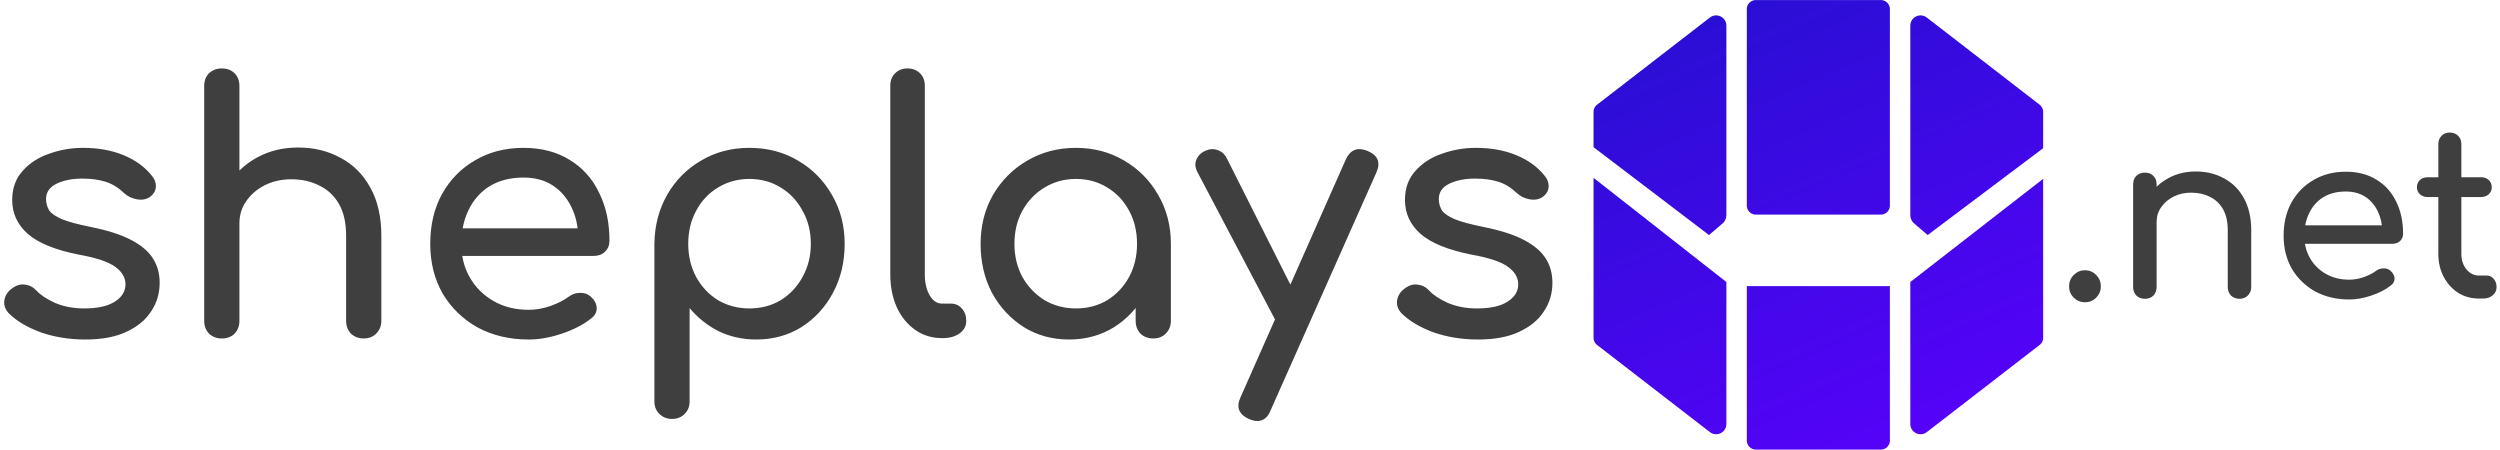
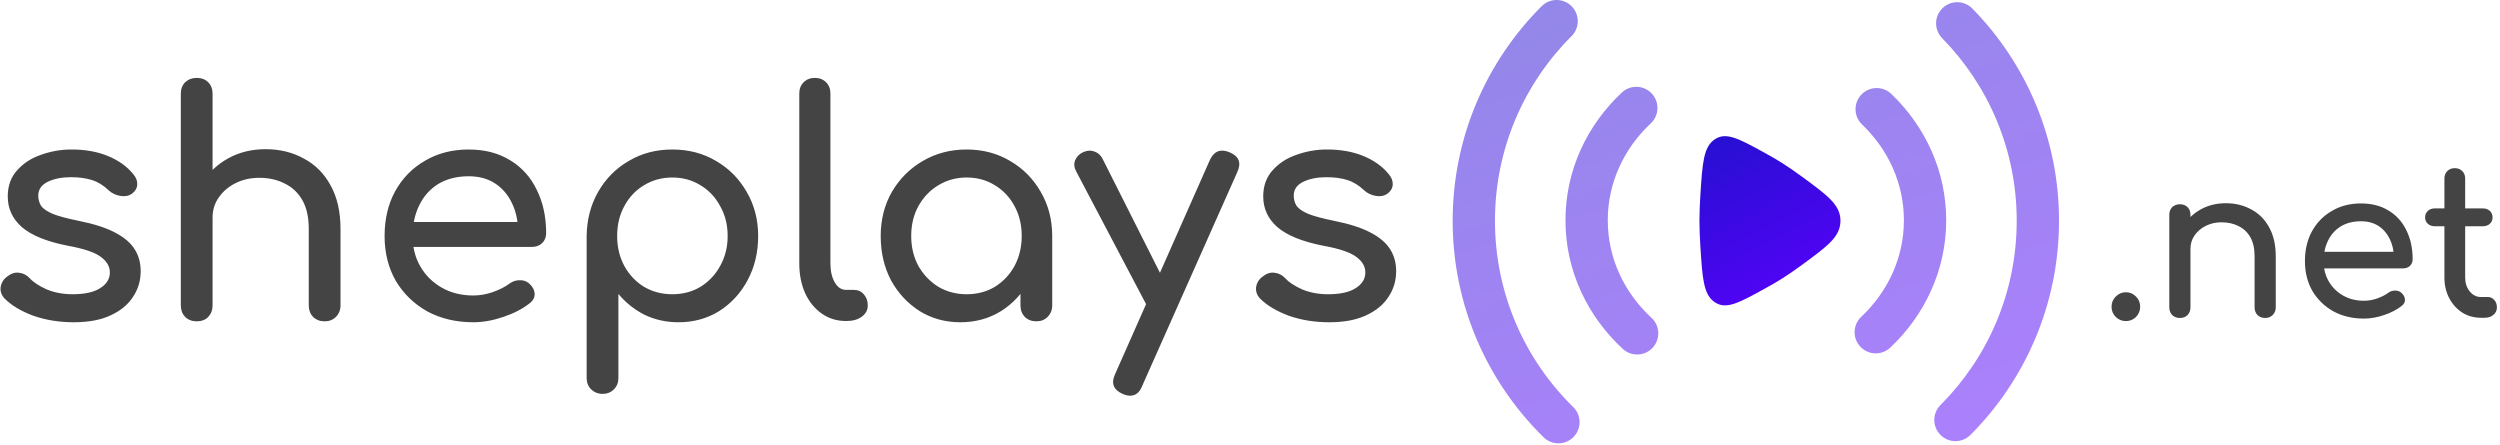
- <svg xmlns="http://www.w3.org/2000/svg" width="695" height="125" fill="none">
-   <path fill="#3F3F3F" d="M579.616 84.024c-1.195 0-2.24-.427-3.136-1.28-.853-.896-1.28-1.941-1.28-3.136 0-1.237.427-2.283 1.28-3.136.896-.896 1.941-1.344 3.136-1.344 1.237 0 2.283.448 3.136 1.344.853.853 1.28 1.899 1.28 3.136 0 1.195-.427 2.24-1.28 3.136-.853.853-1.899 1.28-3.136 1.28Zm42.962-.96c-.939 0-1.728-.299-2.368-.896-.597-.64-.896-1.43-.896-2.368V64.056c0-2.432-.448-4.416-1.344-5.952-.896-1.536-2.112-2.667-3.648-3.392-1.493-.768-3.221-1.152-5.184-1.152-1.792 0-3.413.363-4.864 1.088-1.451.725-2.603 1.707-3.456 2.944-.853 1.195-1.28 2.581-1.28 4.16h-4.032c0-2.688.64-5.077 1.92-7.168 1.323-2.133 3.115-3.819 5.376-5.056s4.8-1.856 7.616-1.856c2.944 0 5.568.64 7.872 1.92 2.347 1.237 4.181 3.072 5.504 5.504 1.365 2.432 2.048 5.419 2.048 8.96V79.8c0 .939-.32 1.728-.96 2.368-.597.597-1.365.896-2.304.896Zm-26.304 0c-.939 0-1.728-.299-2.368-.896-.597-.64-.896-1.43-.896-2.368V51.256c0-.981.299-1.77.896-2.368.64-.597 1.429-.896 2.368-.896.981 0 1.771.299 2.368.896s.896 1.387.896 2.368V79.8c0 .939-.299 1.728-.896 2.368-.597.597-1.387.896-2.368.896Zm56.809.192c-3.541 0-6.699-.747-9.472-2.24-2.731-1.536-4.885-3.627-6.464-6.272-1.536-2.688-2.304-5.76-2.304-9.216 0-3.499.725-6.57 2.176-9.216 1.493-2.688 3.541-4.779 6.144-6.272 2.603-1.536 5.589-2.304 8.96-2.304 3.328 0 6.187.747 8.576 2.24 2.389 1.45 4.203 3.477 5.44 6.08 1.28 2.56 1.92 5.525 1.92 8.896 0 .81-.277 1.493-.832 2.048-.555.512-1.259.768-2.112.768h-25.792v-5.12h25.6l-2.624 1.792c-.043-2.133-.469-4.032-1.28-5.696-.811-1.707-1.963-3.05-3.456-4.032-1.493-.981-3.307-1.472-5.44-1.472-2.432 0-4.523.533-6.272 1.6-1.707 1.067-3.008 2.539-3.904 4.416-.896 1.835-1.344 3.925-1.344 6.272 0 2.347.533 4.437 1.6 6.272 1.067 1.835 2.539 3.285 4.416 4.352 1.877 1.067 4.032 1.6 6.464 1.6 1.323 0 2.667-.235 4.032-.704 1.408-.512 2.539-1.088 3.392-1.728.64-.47 1.323-.704 2.048-.704.768-.043 1.429.17 1.984.64.725.64 1.109 1.344 1.152 2.112.043.768-.299 1.43-1.024 1.984-1.451 1.152-3.264 2.09-5.44 2.816-2.133.725-4.181 1.088-6.144 1.088ZM689.121 83c-2.133 0-4.053-.533-5.76-1.6-1.707-1.11-3.051-2.603-4.032-4.48-.981-1.877-1.472-3.99-1.472-6.336V40.056c0-.939.299-1.707.896-2.304.597-.597 1.365-.896 2.304-.896.939 0 1.707.299 2.304.896.597.597.896 1.365.896 2.304v30.528c0 1.707.469 3.136 1.408 4.288.939 1.152 2.091 1.728 3.456 1.728h2.176c.768 0 1.408.299 1.92.896.555.597.832 1.365.832 2.304 0 .939-.363 1.707-1.088 2.304-.683.597-1.579.896-2.688.896h-1.152Zm-14.208-28.224c-.896 0-1.621-.256-2.176-.768-.555-.512-.832-1.152-.832-1.92 0-.853.277-1.536.832-2.048.555-.512 1.28-.768 2.176-.768h14.784c.896 0 1.621.256 2.176.768.555.512.832 1.195.832 2.048 0 .768-.277 1.408-.832 1.92-.555.512-1.28.768-2.176.768h-14.784ZM23.744 94.384c-4.48 0-8.64-.672-12.48-2.016-3.776-1.408-6.72-3.168-8.832-5.28-.96-1.024-1.376-2.176-1.248-3.456.192-1.344.832-2.432 1.92-3.264 1.28-1.024 2.528-1.44 3.744-1.248 1.28.128 2.368.672 3.264 1.632 1.088 1.216 2.816 2.368 5.184 3.456 2.432 1.024 5.12 1.536 8.064 1.536 3.712 0 6.528-.608 8.448-1.824 1.984-1.216 3.008-2.784 3.072-4.704.064-1.92-.864-3.584-2.784-4.992-1.856-1.408-5.28-2.56-10.272-3.456-6.464-1.28-11.168-3.2-14.112-5.76-2.88-2.56-4.32-5.696-4.32-9.408 0-3.264.96-5.952 2.88-8.064 1.92-2.176 4.384-3.776 7.392-4.8a27.447 27.447 0 0 1 9.408-1.632c4.224 0 7.968.672 11.232 2.016 3.264 1.344 5.856 3.2 7.776 5.568.896 1.024 1.312 2.112 1.248 3.264-.064 1.088-.608 2.016-1.632 2.784-1.024.704-2.24.928-3.648.672s-2.592-.832-3.552-1.728c-1.6-1.536-3.328-2.592-5.184-3.168-1.856-.576-4-.864-6.432-.864-2.816 0-5.216.48-7.2 1.44-1.92.96-2.88 2.368-2.88 4.224 0 1.152.288 2.208.864 3.168.64.896 1.856 1.728 3.648 2.496 1.792.704 4.416 1.408 7.872 2.112 4.8.96 8.576 2.176 11.328 3.648 2.816 1.472 4.832 3.2 6.048 5.184 1.216 1.92 1.824 4.16 1.824 6.72 0 2.944-.8 5.6-2.4 7.968-1.536 2.368-3.84 4.256-6.912 5.664-3.008 1.408-6.784 2.112-11.328 2.112Zm37.917-19.488c-1.408 0-2.592-.448-3.552-1.344-.896-.96-1.344-2.144-1.344-3.552V23.92c0-1.472.448-2.656 1.344-3.552.96-.896 2.144-1.344 3.552-1.344 1.472 0 2.656.448 3.552 1.344.896.896 1.344 2.08 1.344 3.552V70c0 1.408-.448 2.592-1.344 3.552-.896.896-2.08 1.344-3.552 1.344Zm39.456 19.2c-1.408 0-2.592-.448-3.552-1.344-.896-.96-1.344-2.144-1.344-3.552V65.584c0-3.648-.672-6.624-2.016-8.928-1.344-2.304-3.168-4-5.472-5.088-2.24-1.152-4.832-1.728-7.776-1.728-2.688 0-5.12.544-7.296 1.632-2.176 1.088-3.904 2.56-5.184 4.416-1.28 1.792-1.92 3.872-1.92 6.24h-6.048c0-4.032.96-7.616 2.88-10.752 1.984-3.2 4.672-5.728 8.064-7.584 3.392-1.856 7.2-2.784 11.424-2.784 4.416 0 8.352.96 11.808 2.88 3.52 1.856 6.272 4.608 8.256 8.256 2.048 3.648 3.072 8.128 3.072 13.44V89.2c0 1.408-.48 2.592-1.44 3.552-.896.896-2.048 1.344-3.456 1.344Zm-39.456 0c-1.408 0-2.592-.448-3.552-1.344-.896-.96-1.344-2.144-1.344-3.552V46.384c0-1.472.448-2.656 1.344-3.552.96-.896 2.144-1.344 3.552-1.344 1.472 0 2.656.448 3.552 1.344.896.896 1.344 2.08 1.344 3.552V89.2c0 1.408-.448 2.592-1.344 3.552-.896.896-2.08 1.344-3.552 1.344Zm85.307.288c-5.312 0-10.048-1.12-14.208-3.36-4.096-2.304-7.328-5.44-9.696-9.408-2.304-4.032-3.456-8.64-3.456-13.824 0-5.248 1.088-9.856 3.264-13.824 2.24-4.032 5.312-7.168 9.216-9.408 3.904-2.304 8.384-3.456 13.44-3.456 4.992 0 9.28 1.12 12.864 3.36 3.584 2.176 6.304 5.216 8.16 9.12 1.92 3.84 2.88 8.288 2.88 13.344 0 1.216-.416 2.24-1.248 3.072-.832.768-1.888 1.152-3.168 1.152h-38.688v-7.68h38.4l-3.936 2.688c-.064-3.2-.704-6.048-1.92-8.544-1.216-2.56-2.944-4.576-5.184-6.048-2.24-1.472-4.96-2.208-8.16-2.208-3.648 0-6.784.8-9.408 2.4-2.56 1.6-4.512 3.808-5.856 6.624-1.344 2.752-2.016 5.888-2.016 9.408 0 3.52.8 6.656 2.4 9.408 1.6 2.752 3.808 4.928 6.624 6.528 2.816 1.6 6.048 2.4 9.696 2.4 1.984 0 4-.352 6.048-1.056 2.112-.768 3.808-1.632 5.088-2.592.96-.704 1.984-1.056 3.072-1.056 1.152-.064 2.144.256 2.976.96 1.088.96 1.664 2.016 1.728 3.168.064 1.152-.448 2.144-1.536 2.976-2.176 1.728-4.896 3.136-8.16 4.224-3.2 1.088-6.272 1.632-9.216 1.632Zm39.849 22.08c-1.408 0-2.592-.48-3.552-1.44-.896-.896-1.344-2.048-1.344-3.456V67.792c.064-5.056 1.248-9.6 3.552-13.632 2.304-4.032 5.44-7.2 9.408-9.504 3.968-2.368 8.448-3.552 13.44-3.552 5.056 0 9.568 1.184 13.536 3.552 3.968 2.304 7.104 5.472 9.408 9.504 2.368 4.032 3.552 8.576 3.552 13.632 0 5.056-1.088 9.6-3.264 13.632-2.112 3.968-5.024 7.136-8.736 9.504-3.712 2.304-7.904 3.456-12.576 3.456-3.776 0-7.264-.768-10.464-2.304a25.43 25.43 0 0 1-8.064-6.432v25.92c0 1.408-.448 2.56-1.344 3.456-.896.96-2.08 1.44-3.552 1.44Zm21.504-30.72c3.264 0 6.176-.768 8.736-2.304 2.56-1.6 4.576-3.744 6.048-6.432 1.536-2.752 2.304-5.824 2.304-9.216 0-3.456-.768-6.528-2.304-9.216-1.472-2.752-3.488-4.896-6.048-6.432-2.56-1.6-5.472-2.4-8.736-2.4-3.2 0-6.112.8-8.736 2.4-2.56 1.536-4.576 3.68-6.048 6.432-1.472 2.688-2.208 5.76-2.208 9.216 0 3.392.736 6.464 2.208 9.216 1.472 2.688 3.488 4.832 6.048 6.432 2.624 1.536 5.536 2.304 8.736 2.304ZM261.901 94c-2.816 0-5.312-.768-7.488-2.304-2.176-1.536-3.872-3.616-5.088-6.24-1.216-2.688-1.824-5.76-1.824-9.216V23.824c0-1.408.448-2.56 1.344-3.456.896-.896 2.048-1.344 3.456-1.344s2.56.448 3.456 1.344c.896.896 1.344 2.048 1.344 3.456V76.24c0 2.368.448 4.32 1.344 5.856.896 1.536 2.048 2.304 3.456 2.304h2.4c1.28 0 2.304.448 3.072 1.344.832.896 1.248 2.048 1.248 3.456s-.608 2.56-1.824 3.456c-1.216.896-2.784 1.344-4.704 1.344h-.192Zm35.283.384c-4.672 0-8.864-1.152-12.576-3.456-3.712-2.368-6.656-5.536-8.832-9.504-2.112-4.032-3.168-8.576-3.168-13.632 0-5.056 1.152-9.6 3.456-13.632 2.368-4.032 5.536-7.2 9.504-9.504 4.032-2.368 8.544-3.552 13.536-3.552 4.992 0 9.472 1.184 13.44 3.552 3.968 2.304 7.104 5.472 9.408 9.504 2.368 4.032 3.552 8.576 3.552 13.632h-3.744c0 5.056-1.088 9.6-3.264 13.632-2.112 3.968-5.024 7.136-8.736 9.504-3.712 2.304-7.904 3.456-12.576 3.456Zm1.92-8.64c3.264 0 6.176-.768 8.736-2.304 2.56-1.6 4.576-3.744 6.048-6.432 1.472-2.752 2.208-5.824 2.208-9.216 0-3.456-.736-6.528-2.208-9.216-1.472-2.752-3.488-4.896-6.048-6.432-2.56-1.6-5.472-2.4-8.736-2.4-3.2 0-6.112.8-8.736 2.4-2.56 1.536-4.608 3.68-6.144 6.432-1.472 2.688-2.208 5.76-2.208 9.216 0 3.392.736 6.464 2.208 9.216 1.536 2.688 3.584 4.832 6.144 6.432 2.624 1.536 5.536 2.304 8.736 2.304Zm21.504 8.352c-1.408 0-2.592-.448-3.552-1.344-.896-.96-1.344-2.144-1.344-3.552V74.512l1.824-10.176 7.968 3.456V89.2c0 1.408-.48 2.592-1.44 3.552-.896.896-2.048 1.344-3.456 1.344Zm28.878 22.944c-.64 0-1.408-.192-2.304-.576-2.816-1.28-3.584-3.296-2.304-6.048l29.28-66.144c1.28-2.688 3.296-3.456 6.048-2.304 2.88 1.216 3.68 3.232 2.4 6.048l-29.376 66.048c-.768 1.984-2.016 2.976-3.744 2.976Zm11.328-25.152c-1.216.512-2.368.576-3.456.192-1.024-.448-1.856-1.28-2.496-2.496l-21.984-41.76c-.64-1.216-.736-2.368-.288-3.456.512-1.152 1.376-1.984 2.592-2.496 1.216-.512 2.368-.544 3.456-.096 1.088.384 1.92 1.184 2.496 2.4l21.024 41.76c.64 1.216.864 2.4.672 3.552-.128 1.088-.8 1.888-2.016 2.4Zm50.118 2.496c-4.48 0-8.64-.672-12.48-2.016-3.776-1.408-6.72-3.168-8.832-5.28-.96-1.024-1.376-2.176-1.248-3.456.192-1.344.832-2.432 1.92-3.264 1.28-1.024 2.528-1.44 3.744-1.248 1.28.128 2.368.672 3.263 1.632 1.089 1.216 2.817 2.368 5.185 3.456 2.432 1.024 5.12 1.536 8.064 1.536 3.712 0 6.528-.608 8.448-1.824 1.984-1.216 3.008-2.784 3.072-4.704.064-1.92-.864-3.584-2.784-4.992-1.856-1.408-5.28-2.56-10.272-3.456-6.464-1.28-11.168-3.2-14.112-5.76-2.88-2.56-4.32-5.696-4.32-9.408 0-3.264.96-5.952 2.88-8.064 1.92-2.176 4.384-3.776 7.392-4.8a27.447 27.447 0 0 1 9.408-1.632c4.224 0 7.968.672 11.232 2.016 3.264 1.344 5.856 3.2 7.776 5.568.896 1.024 1.312 2.112 1.248 3.264-.064 1.088-.608 2.016-1.632 2.784-1.024.704-2.24.928-3.648.672s-2.592-.832-3.552-1.728c-1.6-1.536-3.328-2.592-5.184-3.168-1.856-.576-4-.864-6.432-.864-2.816 0-5.216.48-7.2 1.44-1.92.96-2.88 2.368-2.88 4.224 0 1.152.288 2.208.864 3.168.64.896 1.856 1.728 3.648 2.496 1.792.704 4.416 1.408 7.872 2.112 4.8.96 8.576 2.176 11.328 3.648 2.816 1.472 4.832 3.2 6.048 5.184 1.216 1.92 1.824 4.16 1.824 6.72 0 2.944-.8 5.6-2.4 7.968-1.536 2.368-3.84 4.256-6.912 5.664-3.008 1.408-6.784 2.112-11.328 2.112Z" />
-   <path fill="url(#a)" d="M525.385 2.858V56.82a2.546 2.546 0 0 1-.731 2.11 2.549 2.549 0 0 1-2.11.73h-34.088a2.558 2.558 0 0 1-2.841-2.84V2.858a2.545 2.545 0 0 1 .731-2.11 2.55 2.55 0 0 1 2.11-.73h34.088a2.557 2.557 0 0 1 2.841 2.84Zm-39.77 119.284a2.548 2.548 0 0 0 .731 2.109 2.546 2.546 0 0 0 2.11.731h34.088a2.546 2.546 0 0 0 2.11-.731 2.552 2.552 0 0 0 .731-2.109V79.541h-39.77v42.601Zm-42.611-28.4a2.56 2.56 0 0 0 1.136 2.271l31.248 24.141a2.841 2.841 0 0 0 4.545-2.272V78.404l-36.929-28.968V93.74Zm32.384-88.896-31.248 24.14a2.552 2.552 0 0 0-1.136 2.273v9.656l32.1 24.425 3.977-3.408c.512-.54.814-1.245.852-1.988V7.118a2.834 2.834 0 0 0-1.57-2.54 2.84 2.84 0 0 0-2.975.268Zm91.472 24.14-31.248-24.14a2.841 2.841 0 0 0-4.545 2.272v52.826c.038.743.34 1.448.852 1.988l3.977 3.408 32.1-24.14v-9.941a2.56 2.56 0 0 0-1.136-2.272Zm-35.793 88.896a2.835 2.835 0 0 0 1.57 2.54 2.841 2.841 0 0 0 2.975-.268l31.248-24.14a2.552 2.552 0 0 0 1.136-2.273V49.72l-36.929 28.684v39.478Z" />
+ <svg xmlns="http://www.w3.org/2000/svg" width="771" height="137" fill="none">
+   <path fill="#444" d="M655.616 99.024c-1.195 0-2.24-.427-3.136-1.28-.853-.896-1.28-1.941-1.28-3.136 0-1.237.427-2.283 1.28-3.136.896-.896 1.941-1.344 3.136-1.344 1.237 0 2.283.448 3.136 1.344.853.853 1.28 1.899 1.28 3.136 0 1.195-.427 2.24-1.28 3.136-.853.853-1.899 1.28-3.136 1.28Zm42.962-.96c-.939 0-1.728-.299-2.368-.896-.597-.64-.896-1.43-.896-2.368V79.056c0-2.432-.448-4.416-1.344-5.952-.896-1.536-2.112-2.667-3.648-3.392-1.493-.768-3.221-1.152-5.184-1.152-1.792 0-3.413.363-4.864 1.088-1.451.725-2.603 1.707-3.456 2.944-.853 1.195-1.28 2.581-1.28 4.16h-4.032c0-2.688.64-5.077 1.92-7.168 1.323-2.133 3.115-3.819 5.376-5.056s4.8-1.856 7.616-1.856c2.944 0 5.568.64 7.872 1.92 2.347 1.237 4.181 3.072 5.504 5.504 1.365 2.432 2.048 5.419 2.048 8.96V94.8c0 .939-.32 1.728-.96 2.368-.597.597-1.365.896-2.304.896Zm-26.304 0c-.939 0-1.728-.299-2.368-.896-.597-.64-.896-1.43-.896-2.368V66.256c0-.981.299-1.77.896-2.368.64-.597 1.429-.896 2.368-.896.981 0 1.771.299 2.368.896s.896 1.387.896 2.368V94.8c0 .939-.299 1.728-.896 2.368-.597.597-1.387.896-2.368.896Zm56.809.192c-3.541 0-6.699-.747-9.472-2.24-2.731-1.536-4.885-3.627-6.464-6.272-1.536-2.688-2.304-5.76-2.304-9.216 0-3.499.725-6.57 2.176-9.216 1.493-2.688 3.541-4.779 6.144-6.272 2.603-1.536 5.589-2.304 8.96-2.304 3.328 0 6.187.747 8.576 2.24 2.389 1.45 4.203 3.477 5.44 6.08 1.28 2.56 1.92 5.525 1.92 8.896 0 .81-.277 1.493-.832 2.048-.555.512-1.259.768-2.112.768h-25.792v-5.12h25.6l-2.624 1.792c-.043-2.133-.469-4.032-1.28-5.696-.811-1.707-1.963-3.05-3.456-4.032-1.493-.981-3.307-1.472-5.44-1.472-2.432 0-4.523.533-6.272 1.6-1.707 1.067-3.008 2.539-3.904 4.416-.896 1.835-1.344 3.925-1.344 6.272 0 2.347.533 4.437 1.6 6.272 1.067 1.835 2.539 3.285 4.416 4.352 1.877 1.067 4.032 1.6 6.464 1.6 1.323 0 2.667-.235 4.032-.704 1.408-.512 2.539-1.088 3.392-1.728.64-.47 1.323-.704 2.048-.704.768-.043 1.429.17 1.984.64.725.64 1.109 1.344 1.152 2.112.043.768-.299 1.43-1.024 1.984-1.451 1.152-3.264 2.09-5.44 2.816-2.133.725-4.181 1.088-6.144 1.088ZM765.121 98c-2.133 0-4.053-.533-5.76-1.6-1.707-1.11-3.051-2.603-4.032-4.48-.981-1.877-1.472-3.99-1.472-6.336V55.056c0-.939.299-1.707.896-2.304.597-.597 1.365-.896 2.304-.896.939 0 1.707.299 2.304.896.597.597.896 1.365.896 2.304v30.528c0 1.707.469 3.136 1.408 4.288.939 1.152 2.091 1.728 3.456 1.728h2.176c.768 0 1.408.299 1.92.896.555.597.832 1.365.832 2.304 0 .939-.363 1.707-1.088 2.304-.683.597-1.579.896-2.688.896h-1.152Zm-14.208-28.224c-.896 0-1.621-.256-2.176-.768-.555-.512-.832-1.152-.832-1.92 0-.853.277-1.536.832-2.048.555-.512 1.28-.768 2.176-.768h14.784c.896 0 1.621.256 2.176.768.555.512.832 1.195.832 2.048 0 .768-.277 1.408-.832 1.92-.555.512-1.28.768-2.176.768h-14.784ZM22.744 99.384c-4.48 0-8.64-.672-12.48-2.016-3.776-1.408-6.72-3.168-8.832-5.28-.96-1.024-1.376-2.176-1.248-3.456.192-1.344.832-2.432 1.92-3.264 1.28-1.024 2.528-1.44 3.744-1.248 1.28.128 2.368.672 3.264 1.632 1.088 1.216 2.816 2.368 5.184 3.456 2.432 1.024 5.12 1.536 8.064 1.536 3.712 0 6.528-.608 8.448-1.824 1.984-1.216 3.008-2.784 3.072-4.704.064-1.92-.864-3.584-2.784-4.992-1.856-1.408-5.28-2.56-10.272-3.456-6.464-1.28-11.168-3.2-14.112-5.76-2.88-2.56-4.32-5.696-4.32-9.408 0-3.264.96-5.952 2.88-8.064 1.92-2.176 4.384-3.776 7.392-4.8a27.447 27.447 0 0 1 9.408-1.632c4.224 0 7.968.672 11.232 2.016 3.264 1.344 5.856 3.2 7.776 5.568.896 1.024 1.312 2.112 1.248 3.264-.064 1.088-.608 2.016-1.632 2.784-1.024.704-2.24.928-3.648.672s-2.592-.832-3.552-1.728c-1.6-1.536-3.328-2.592-5.184-3.168-1.856-.576-4-.864-6.432-.864-2.816 0-5.216.48-7.2 1.44-1.92.96-2.88 2.368-2.88 4.224 0 1.152.288 2.208.864 3.168.64.896 1.856 1.728 3.648 2.496 1.792.704 4.416 1.408 7.872 2.112 4.8.96 8.576 2.176 11.328 3.648 2.816 1.472 4.832 3.2 6.048 5.184 1.216 1.92 1.824 4.16 1.824 6.72 0 2.944-.8 5.6-2.4 7.968-1.536 2.368-3.84 4.256-6.912 5.664-3.008 1.408-6.784 2.112-11.328 2.112Zm37.917-19.488c-1.408 0-2.592-.448-3.552-1.344-.896-.96-1.344-2.144-1.344-3.552V28.92c0-1.472.448-2.656 1.344-3.552.96-.896 2.144-1.344 3.552-1.344 1.472 0 2.656.448 3.552 1.344.896.896 1.344 2.08 1.344 3.552V75c0 1.408-.448 2.592-1.344 3.552-.896.896-2.08 1.344-3.552 1.344Zm39.456 19.2c-1.408 0-2.592-.448-3.552-1.344-.896-.96-1.344-2.144-1.344-3.552V70.584c0-3.648-.672-6.624-2.016-8.928-1.344-2.304-3.168-4-5.472-5.088-2.24-1.152-4.832-1.728-7.776-1.728-2.688 0-5.12.544-7.296 1.632-2.176 1.088-3.904 2.56-5.184 4.416-1.28 1.792-1.92 3.872-1.92 6.24h-6.048c0-4.032.96-7.616 2.88-10.752 1.984-3.2 4.672-5.728 8.064-7.584 3.392-1.856 7.2-2.784 11.424-2.784 4.416 0 8.352.96 11.808 2.88 3.52 1.856 6.272 4.608 8.256 8.256 2.048 3.648 3.072 8.128 3.072 13.44V94.2c0 1.408-.48 2.592-1.44 3.552-.896.896-2.048 1.344-3.456 1.344Zm-39.456 0c-1.408 0-2.592-.448-3.552-1.344-.896-.96-1.344-2.144-1.344-3.552V51.384c0-1.472.448-2.656 1.344-3.552.96-.896 2.144-1.344 3.552-1.344 1.472 0 2.656.448 3.552 1.344.896.896 1.344 2.08 1.344 3.552V94.2c0 1.408-.448 2.592-1.344 3.552-.896.896-2.08 1.344-3.552 1.344Zm85.307.288c-5.312 0-10.048-1.12-14.208-3.36-4.096-2.304-7.328-5.44-9.696-9.408-2.304-4.032-3.456-8.64-3.456-13.824 0-5.248 1.088-9.856 3.264-13.824 2.24-4.032 5.312-7.168 9.216-9.408 3.904-2.304 8.384-3.456 13.44-3.456 4.992 0 9.28 1.12 12.864 3.36 3.584 2.176 6.304 5.216 8.16 9.12 1.92 3.84 2.88 8.288 2.88 13.344 0 1.216-.416 2.24-1.248 3.072-.832.768-1.888 1.152-3.168 1.152h-38.688v-7.68h38.4l-3.936 2.688c-.064-3.2-.704-6.048-1.92-8.544-1.216-2.56-2.944-4.576-5.184-6.048-2.24-1.472-4.96-2.208-8.16-2.208-3.648 0-6.784.8-9.408 2.4-2.56 1.6-4.512 3.808-5.856 6.624-1.344 2.752-2.016 5.888-2.016 9.408 0 3.52.8 6.656 2.4 9.408 1.6 2.752 3.808 4.928 6.624 6.528 2.816 1.6 6.048 2.4 9.696 2.4 1.984 0 4-.352 6.048-1.056 2.112-.768 3.808-1.632 5.088-2.592.96-.704 1.984-1.056 3.072-1.056 1.152-.064 2.144.256 2.976.96 1.088.96 1.664 2.016 1.728 3.168.064 1.152-.448 2.144-1.536 2.976-2.176 1.728-4.896 3.136-8.16 4.224-3.2 1.088-6.272 1.632-9.216 1.632Zm39.849 22.08c-1.408 0-2.592-.48-3.552-1.44-.896-.896-1.344-2.048-1.344-3.456V72.792c.064-5.056 1.248-9.6 3.552-13.632 2.304-4.032 5.44-7.2 9.408-9.504 3.968-2.368 8.448-3.552 13.44-3.552 5.056 0 9.568 1.184 13.536 3.552 3.968 2.304 7.104 5.472 9.408 9.504 2.368 4.032 3.552 8.576 3.552 13.632 0 5.056-1.088 9.6-3.264 13.632-2.112 3.968-5.024 7.136-8.736 9.504-3.712 2.304-7.904 3.456-12.576 3.456-3.776 0-7.264-.768-10.464-2.304a25.43 25.43 0 0 1-8.064-6.432v25.92c0 1.408-.448 2.56-1.344 3.456-.896.96-2.08 1.44-3.552 1.44Zm21.504-30.72c3.264 0 6.176-.768 8.736-2.304 2.56-1.6 4.576-3.744 6.048-6.432 1.536-2.752 2.304-5.824 2.304-9.216 0-3.456-.768-6.528-2.304-9.216-1.472-2.752-3.488-4.896-6.048-6.432-2.56-1.6-5.472-2.4-8.736-2.4-3.2 0-6.112.8-8.736 2.4-2.56 1.536-4.576 3.68-6.048 6.432-1.472 2.688-2.208 5.76-2.208 9.216 0 3.392.736 6.464 2.208 9.216 1.472 2.688 3.488 4.832 6.048 6.432 2.624 1.536 5.536 2.304 8.736 2.304ZM260.901 99c-2.816 0-5.312-.768-7.488-2.304-2.176-1.536-3.872-3.616-5.088-6.24-1.216-2.688-1.824-5.76-1.824-9.216V28.824c0-1.408.448-2.56 1.344-3.456.896-.896 2.048-1.344 3.456-1.344s2.56.448 3.456 1.344c.896.896 1.344 2.048 1.344 3.456V81.24c0 2.368.448 4.32 1.344 5.856.896 1.536 2.048 2.304 3.456 2.304h2.4c1.28 0 2.304.448 3.072 1.344.832.896 1.248 2.048 1.248 3.456s-.608 2.56-1.824 3.456c-1.216.896-2.784 1.344-4.704 1.344h-.192Zm35.283.384c-4.672 0-8.864-1.152-12.576-3.456-3.712-2.368-6.656-5.536-8.832-9.504-2.112-4.032-3.168-8.576-3.168-13.632 0-5.056 1.152-9.6 3.456-13.632 2.368-4.032 5.536-7.2 9.504-9.504 4.032-2.368 8.544-3.552 13.536-3.552 4.992 0 9.472 1.184 13.44 3.552 3.968 2.304 7.104 5.472 9.408 9.504 2.368 4.032 3.552 8.576 3.552 13.632h-3.744c0 5.056-1.088 9.6-3.264 13.632-2.112 3.968-5.024 7.136-8.736 9.504-3.712 2.304-7.904 3.456-12.576 3.456Zm1.92-8.64c3.264 0 6.176-.768 8.736-2.304 2.56-1.6 4.576-3.744 6.048-6.432 1.472-2.752 2.208-5.824 2.208-9.216 0-3.456-.736-6.528-2.208-9.216-1.472-2.752-3.488-4.896-6.048-6.432-2.56-1.6-5.472-2.4-8.736-2.4-3.2 0-6.112.8-8.736 2.4-2.56 1.536-4.608 3.68-6.144 6.432-1.472 2.688-2.208 5.76-2.208 9.216 0 3.392.736 6.464 2.208 9.216 1.536 2.688 3.584 4.832 6.144 6.432 2.624 1.536 5.536 2.304 8.736 2.304Zm21.504 8.352c-1.408 0-2.592-.448-3.552-1.344-.896-.96-1.344-2.144-1.344-3.552V79.512l1.824-10.176 7.968 3.456V94.2c0 1.408-.48 2.592-1.44 3.552-.896.896-2.048 1.344-3.456 1.344Zm28.878 22.944c-.64 0-1.408-.192-2.304-.576-2.816-1.28-3.584-3.296-2.304-6.048l29.28-66.144c1.28-2.688 3.296-3.456 6.048-2.304 2.88 1.216 3.68 3.232 2.4 6.048l-29.376 66.048c-.768 1.984-2.016 2.976-3.744 2.976Zm11.328-25.152c-1.216.512-2.368.576-3.456.192-1.024-.448-1.856-1.28-2.496-2.496l-21.984-41.76c-.64-1.216-.736-2.368-.288-3.456.512-1.152 1.376-1.984 2.592-2.496 1.216-.512 2.368-.544 3.456-.096 1.088.384 1.92 1.184 2.496 2.4l21.024 41.76c.64 1.216.864 2.4.672 3.552-.128 1.088-.8 1.888-2.016 2.4Zm50.118 2.496c-4.48 0-8.64-.672-12.48-2.016-3.776-1.408-6.72-3.168-8.832-5.28-.96-1.024-1.376-2.176-1.248-3.456.192-1.344.832-2.432 1.92-3.264 1.28-1.024 2.528-1.44 3.744-1.248 1.28.128 2.368.672 3.263 1.632 1.089 1.216 2.817 2.368 5.185 3.456 2.432 1.024 5.12 1.536 8.064 1.536 3.712 0 6.528-.608 8.448-1.824 1.984-1.216 3.008-2.784 3.072-4.704.064-1.92-.864-3.584-2.784-4.992-1.856-1.408-5.28-2.56-10.272-3.456-6.464-1.28-11.168-3.2-14.112-5.76-2.88-2.56-4.32-5.696-4.32-9.408 0-3.264.96-5.952 2.88-8.064 1.92-2.176 4.384-3.776 7.392-4.8a27.447 27.447 0 0 1 9.408-1.632c4.224 0 7.968.672 11.232 2.016 3.264 1.344 5.856 3.2 7.776 5.568.896 1.024 1.312 2.112 1.248 3.264-.064 1.088-.608 2.016-1.632 2.784-1.024.704-2.24.928-3.648.672s-2.592-.832-3.552-1.728c-1.6-1.536-3.328-2.592-5.184-3.168-1.856-.576-4-.864-6.432-.864-2.816 0-5.216.48-7.2 1.44-1.92.96-2.88 2.368-2.88 4.224 0 1.152.288 2.208.864 3.168.64.896 1.856 1.728 3.648 2.496 1.792.704 4.416 1.408 7.872 2.112 4.8.96 8.576 2.176 11.328 3.648 2.816 1.472 4.832 3.2 6.048 5.184 1.216 1.92 1.824 4.16 1.824 6.72 0 2.944-.8 5.6-2.4 7.968-1.536 2.368-3.84 4.256-6.912 5.664-3.008 1.408-6.784 2.112-11.328 2.112Z" />
+   <path fill="url(#a)" fill-rule="evenodd" d="M484.677 1.915a6.523 6.523 0 0 1-.009 9.225c-14.6 14.571-23.621 34.7-23.621 56.947 0 22.507 9.233 42.846 24.136 57.455a6.522 6.522 0 0 1 .091 9.225 6.522 6.522 0 0 1-9.224.092C458.747 117.897 448 94.241 448 68.086c0-25.85 10.5-49.262 27.452-66.18a6.523 6.523 0 0 1 9.225.01Zm114.37.63a6.523 6.523 0 0 1 9.225.091C624.799 19.495 635 42.606 635 68.086c0 25.785-10.445 49.141-27.319 66.049a6.523 6.523 0 0 1-9.225.009 6.523 6.523 0 0 1-.01-9.225c14.533-14.562 23.507-34.643 23.507-56.832 0-21.93-8.765-41.799-22.997-56.317a6.524 6.524 0 0 1 .091-9.225Zm-89.648 26.294a6.523 6.523 0 0 1-.306 9.22c-8.253 7.724-13.256 18.287-13.256 29.873 0 11.72 5.12 22.397 13.547 30.143a6.524 6.524 0 0 1-8.829 9.605c-10.896-10.016-17.764-24.09-17.764-39.748 0-15.475 6.71-29.407 17.388-39.399a6.523 6.523 0 0 1 9.22.306Zm64.656.33a6.523 6.523 0 0 1 9.223-.204c10.412 9.96 16.931 23.714 16.931 38.967 0 15.434-6.675 29.333-17.305 39.32a6.523 6.523 0 0 1-8.933-9.507c8.215-7.719 13.192-18.258 13.192-29.813 0-11.42-4.861-21.847-12.904-29.54a6.523 6.523 0 0 1-.204-9.223Z" clip-rule="evenodd" opacity=".5" />
+   <path fill="url(#b)" d="M555.906 54.615c7.791 5.72 11.687 8.58 11.687 13.471 0 4.892-3.896 7.752-11.687 13.472-2.15 1.579-4.284 3.066-6.244 4.305-1.72 1.087-3.667 2.21-5.684 3.314-7.772 4.254-11.659 6.382-15.144 4.027-3.486-2.356-3.803-7.286-4.436-17.145-.179-2.789-.293-5.522-.293-7.973 0-2.45.114-5.183.293-7.972.633-9.86.95-14.79 4.436-17.145 3.485-2.355 7.372-.228 15.144 4.026 2.017 1.104 3.964 2.228 5.684 3.315 1.96 1.239 4.094 2.726 6.244 4.305Z" />
  <defs>
-     <linearGradient id="a" x1="505.516" x2="397.14" y1="159.455" y2="-92.127" gradientUnits="userSpaceOnUse">
+     <linearGradient id="a" x1="541.525" x2="448.043" y1="174.411" y2="-122.39" gradientUnits="userSpaceOnUse">
+       <stop stop-color="#5D00FF" />
+       <stop offset="1" stop-color="#031AB4" />
+     </linearGradient>
+     <linearGradient id="b" x1="545.855" x2="495.057" y1="108.564" y2="10.299" gradientUnits="userSpaceOnUse">
      <stop stop-color="#5D00FF" />
      <stop offset="1" stop-color="#031AB4" />
    </linearGradient>
  </defs>
</svg>
